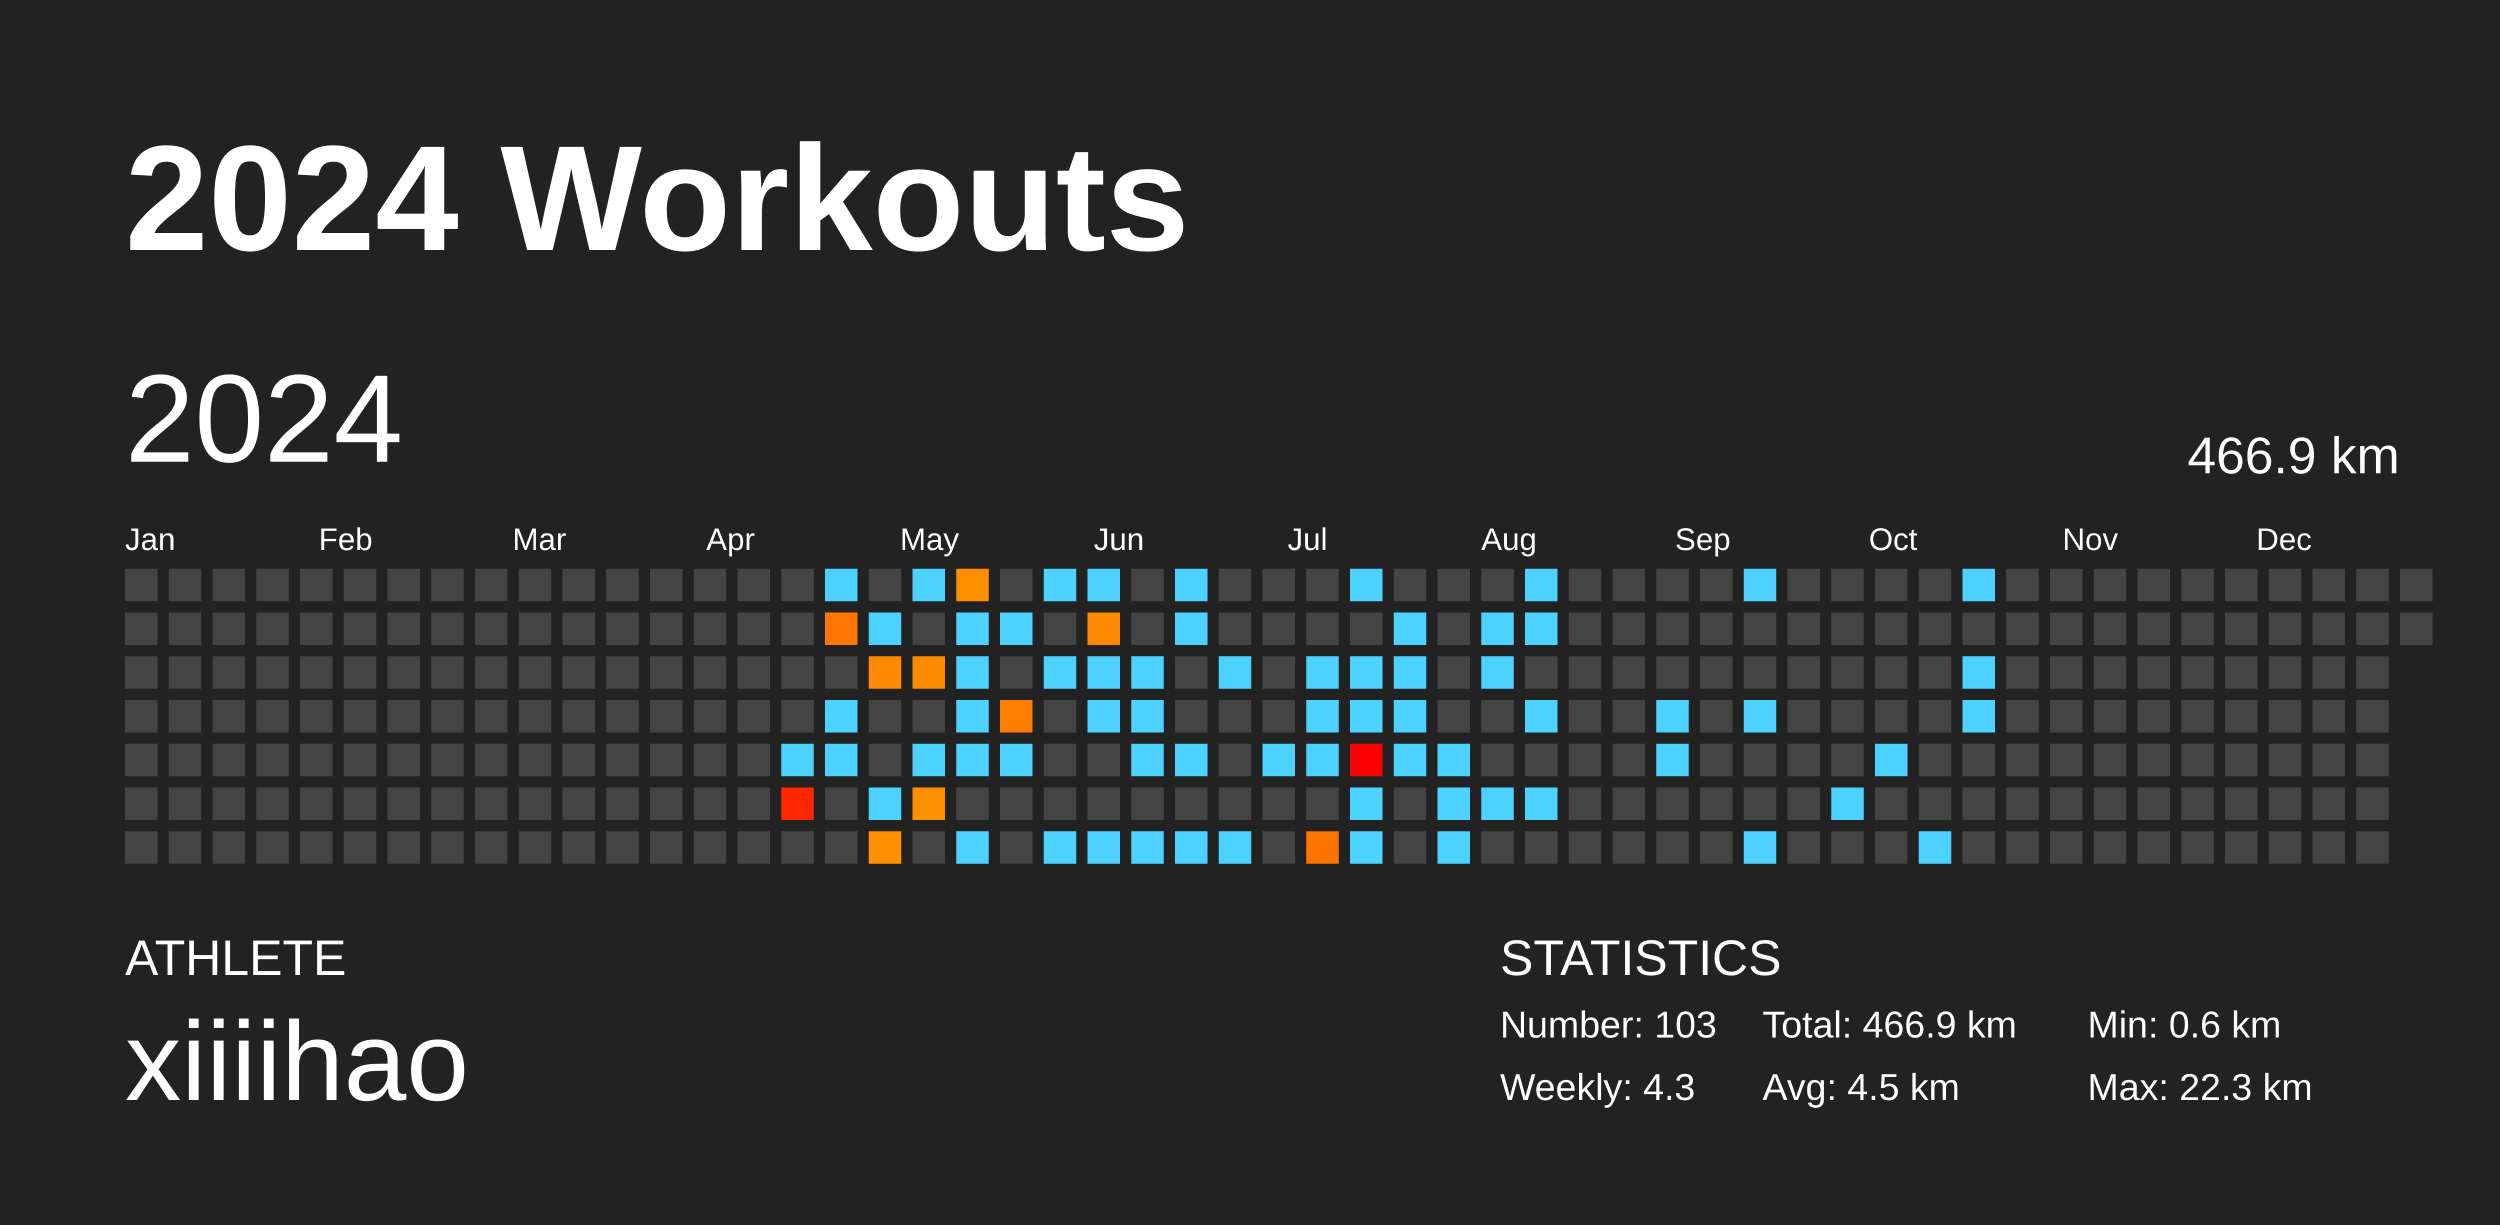
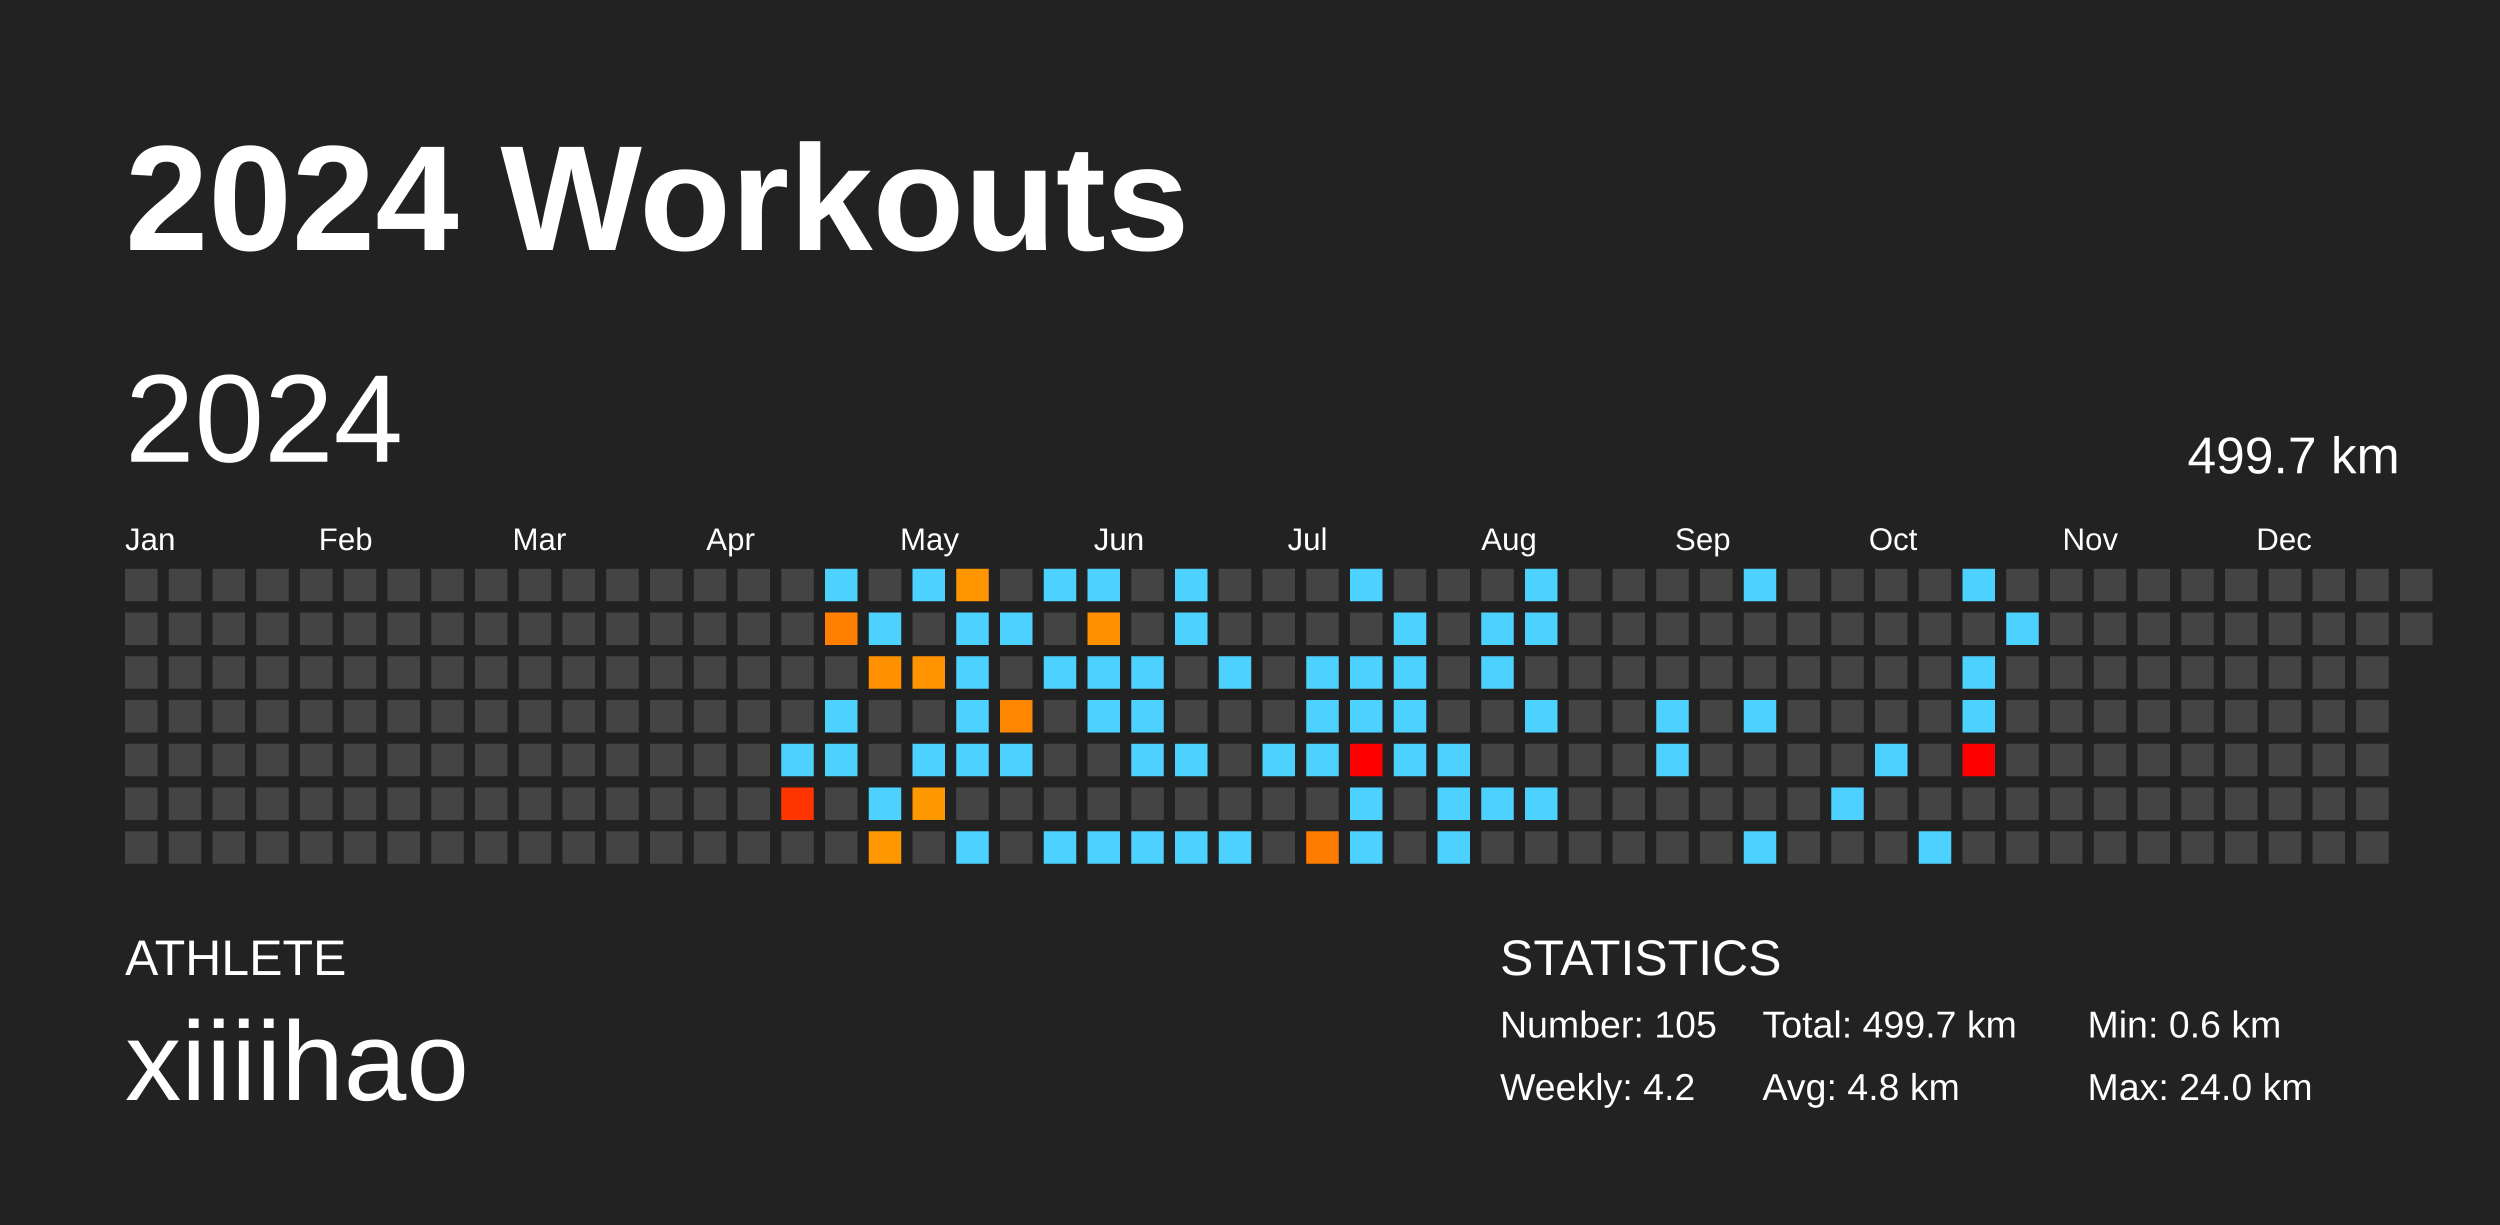
<svg xmlns="http://www.w3.org/2000/svg" baseProfile="full" height="98mm" version="1.1" viewBox="0,0,200,98" width="200mm">
  <defs />
  <rect fill="#222222" height="98" width="200" x="0" y="0" />
  <text fill="#FFFFFF" style="font-size:12px; font-family:Arial; font-weight:bold;" x="10" y="20">2024 Workouts</text>
  <text fill="#FFFFFF" style="font-size:4px; font-family:Arial" x="10" y="78">ATHLETE</text>
  <text fill="#FFFFFF" style="font-size:9px; font-family:Arial" x="10" y="88">xiiiihao</text>
  <text fill="#FFFFFF" style="font-size:4px; font-family:Arial" x="120" y="78">STATISTICS</text>
-   <text fill="#FFFFFF" style="font-size:3px; font-family:Arial" x="120" y="83">Number: 103</text>
-   <text fill="#FFFFFF" style="font-size:3px; font-family:Arial" x="120" y="88">Weekly: 4.3</text>
-   <text fill="#FFFFFF" style="font-size:3px; font-family:Arial" x="141" y="83">Total: 466.9 km</text>
-   <text fill="#FFFFFF" style="font-size:3px; font-family:Arial" x="141" y="88">Avg: 4.5 km</text>
+   <text fill="#FFFFFF" style="font-size:3px; font-family:Arial" x="120" y="83">Number: 105</text>
+   <text fill="#FFFFFF" style="font-size:3px; font-family:Arial" x="120" y="88">Weekly: 4.2</text>
+   <text fill="#FFFFFF" style="font-size:3px; font-family:Arial" x="141" y="83">Total: 499.7 km</text>
+   <text fill="#FFFFFF" style="font-size:3px; font-family:Arial" x="141" y="88">Avg: 4.8 km</text>
  <text fill="#FFFFFF" style="font-size:3px; font-family:Arial" x="167" y="83">Min: 0.6 km</text>
-   <text fill="#FFFFFF" style="font-size:3px; font-family:Arial" x="167" y="88">Max: 22.3 km</text>
+   <text fill="#FFFFFF" style="font-size:3px; font-family:Arial" x="167" y="88">Max: 24.0 km</text>
  <text dominant-baseline="hanging" fill="#FFFFFF" style="font-size:10.0px; font-family:Arial;" x="10" y="30">2024</text>
-   <text dominant-baseline="hanging" fill="#FFFFFF" style="font-size:4.125px; font-family:Arial;" x="175" y="35">466.9 km</text>
+   <text dominant-baseline="hanging" fill="#FFFFFF" style="font-size:4.125px; font-family:Arial;" x="175" y="35">499.7 km</text>
  <text fill="#FFFFFF" style="font-size:2.5px; font-family:Arial" x="10.0" y="44">Jan</text>
  <text fill="#FFFFFF" style="font-size:2.5px; font-family:Arial" x="25.5" y="44">Feb</text>
  <text fill="#FFFFFF" style="font-size:2.5px; font-family:Arial" x="41.0" y="44">Mar</text>
  <text fill="#FFFFFF" style="font-size:2.5px; font-family:Arial" x="56.5" y="44">Apr</text>
  <text fill="#FFFFFF" style="font-size:2.5px; font-family:Arial" x="72.0" y="44">May</text>
  <text fill="#FFFFFF" style="font-size:2.5px; font-family:Arial" x="87.5" y="44">Jun</text>
  <text fill="#FFFFFF" style="font-size:2.5px; font-family:Arial" x="103.0" y="44">Jul</text>
  <text fill="#FFFFFF" style="font-size:2.5px; font-family:Arial" x="118.5" y="44">Aug</text>
  <text fill="#FFFFFF" style="font-size:2.5px; font-family:Arial" x="134.0" y="44">Sep</text>
  <text fill="#FFFFFF" style="font-size:2.5px; font-family:Arial" x="149.5" y="44">Oct</text>
  <text fill="#FFFFFF" style="font-size:2.5px; font-family:Arial" x="165.0" y="44">Nov</text>
  <text fill="#FFFFFF" style="font-size:2.5px; font-family:Arial" x="180.5" y="44">Dec</text>
  <rect fill="#444444" height="2.6" width="2.6" x="10.0" y="45.5" />
  <rect fill="#444444" height="2.6" width="2.6" x="10.0" y="49.0" />
  <rect fill="#444444" height="2.6" width="2.6" x="10.0" y="52.5" />
  <rect fill="#444444" height="2.6" width="2.6" x="10.0" y="56.0" />
  <rect fill="#444444" height="2.6" width="2.6" x="10.0" y="59.5" />
  <rect fill="#444444" height="2.6" width="2.6" x="10.0" y="63.0" />
  <rect fill="#444444" height="2.6" width="2.6" x="10.0" y="66.5" />
  <rect fill="#444444" height="2.6" width="2.6" x="13.5" y="45.5" />
  <rect fill="#444444" height="2.6" width="2.6" x="13.5" y="49.0" />
  <rect fill="#444444" height="2.6" width="2.6" x="13.5" y="52.5" />
  <rect fill="#444444" height="2.6" width="2.6" x="13.5" y="56.0" />
  <rect fill="#444444" height="2.6" width="2.6" x="13.5" y="59.5" />
  <rect fill="#444444" height="2.6" width="2.6" x="13.5" y="63.0" />
  <rect fill="#444444" height="2.6" width="2.6" x="13.5" y="66.5" />
  <rect fill="#444444" height="2.6" width="2.6" x="17.0" y="45.5" />
  <rect fill="#444444" height="2.6" width="2.6" x="17.0" y="49.0" />
  <rect fill="#444444" height="2.6" width="2.6" x="17.0" y="52.5" />
  <rect fill="#444444" height="2.6" width="2.6" x="17.0" y="56.0" />
  <rect fill="#444444" height="2.6" width="2.6" x="17.0" y="59.5" />
  <rect fill="#444444" height="2.6" width="2.6" x="17.0" y="63.0" />
  <rect fill="#444444" height="2.6" width="2.6" x="17.0" y="66.5" />
  <rect fill="#444444" height="2.6" width="2.6" x="20.5" y="45.5" />
  <rect fill="#444444" height="2.6" width="2.6" x="20.5" y="49.0" />
  <rect fill="#444444" height="2.6" width="2.6" x="20.5" y="52.5" />
  <rect fill="#444444" height="2.6" width="2.6" x="20.5" y="56.0" />
  <rect fill="#444444" height="2.6" width="2.6" x="20.5" y="59.5" />
  <rect fill="#444444" height="2.6" width="2.6" x="20.5" y="63.0" />
  <rect fill="#444444" height="2.6" width="2.6" x="20.5" y="66.5" />
  <rect fill="#444444" height="2.6" width="2.6" x="24.0" y="45.5" />
  <rect fill="#444444" height="2.6" width="2.6" x="24.0" y="49.0" />
  <rect fill="#444444" height="2.6" width="2.6" x="24.0" y="52.5" />
  <rect fill="#444444" height="2.6" width="2.6" x="24.0" y="56.0" />
  <rect fill="#444444" height="2.6" width="2.6" x="24.0" y="59.5" />
  <rect fill="#444444" height="2.6" width="2.6" x="24.0" y="63.0" />
  <rect fill="#444444" height="2.6" width="2.6" x="24.0" y="66.5" />
  <rect fill="#444444" height="2.6" width="2.6" x="27.5" y="45.5" />
  <rect fill="#444444" height="2.6" width="2.6" x="27.5" y="49.0" />
  <rect fill="#444444" height="2.6" width="2.6" x="27.5" y="52.5" />
  <rect fill="#444444" height="2.6" width="2.6" x="27.5" y="56.0" />
  <rect fill="#444444" height="2.6" width="2.6" x="27.5" y="59.5" />
  <rect fill="#444444" height="2.6" width="2.6" x="27.5" y="63.0" />
  <rect fill="#444444" height="2.6" width="2.6" x="27.5" y="66.5" />
  <rect fill="#444444" height="2.6" width="2.6" x="31.0" y="45.5" />
  <rect fill="#444444" height="2.6" width="2.6" x="31.0" y="49.0" />
  <rect fill="#444444" height="2.6" width="2.6" x="31.0" y="52.5" />
  <rect fill="#444444" height="2.6" width="2.6" x="31.0" y="56.0" />
  <rect fill="#444444" height="2.6" width="2.6" x="31.0" y="59.5" />
  <rect fill="#444444" height="2.6" width="2.6" x="31.0" y="63.0" />
  <rect fill="#444444" height="2.6" width="2.6" x="31.0" y="66.5" />
  <rect fill="#444444" height="2.6" width="2.6" x="34.5" y="45.5" />
  <rect fill="#444444" height="2.6" width="2.6" x="34.5" y="49.0" />
  <rect fill="#444444" height="2.6" width="2.6" x="34.5" y="52.5" />
  <rect fill="#444444" height="2.6" width="2.6" x="34.5" y="56.0" />
  <rect fill="#444444" height="2.6" width="2.6" x="34.5" y="59.5" />
  <rect fill="#444444" height="2.6" width="2.6" x="34.5" y="63.0" />
  <rect fill="#444444" height="2.6" width="2.6" x="34.5" y="66.5" />
  <rect fill="#444444" height="2.6" width="2.6" x="38.0" y="45.5" />
  <rect fill="#444444" height="2.6" width="2.6" x="38.0" y="49.0" />
  <rect fill="#444444" height="2.6" width="2.6" x="38.0" y="52.5" />
  <rect fill="#444444" height="2.6" width="2.6" x="38.0" y="56.0" />
  <rect fill="#444444" height="2.6" width="2.6" x="38.0" y="59.5" />
  <rect fill="#444444" height="2.6" width="2.6" x="38.0" y="63.0" />
  <rect fill="#444444" height="2.6" width="2.6" x="38.0" y="66.5" />
  <rect fill="#444444" height="2.6" width="2.6" x="41.5" y="45.5" />
  <rect fill="#444444" height="2.6" width="2.6" x="41.5" y="49.0" />
  <rect fill="#444444" height="2.6" width="2.6" x="41.5" y="52.5" />
  <rect fill="#444444" height="2.6" width="2.6" x="41.5" y="56.0" />
  <rect fill="#444444" height="2.6" width="2.6" x="41.5" y="59.5" />
  <rect fill="#444444" height="2.6" width="2.6" x="41.5" y="63.0" />
  <rect fill="#444444" height="2.6" width="2.6" x="41.5" y="66.5" />
  <rect fill="#444444" height="2.6" width="2.6" x="45.0" y="45.5" />
  <rect fill="#444444" height="2.6" width="2.6" x="45.0" y="49.0" />
  <rect fill="#444444" height="2.6" width="2.6" x="45.0" y="52.5" />
  <rect fill="#444444" height="2.6" width="2.6" x="45.0" y="56.0" />
  <rect fill="#444444" height="2.6" width="2.6" x="45.0" y="59.5" />
  <rect fill="#444444" height="2.6" width="2.6" x="45.0" y="63.0" />
  <rect fill="#444444" height="2.6" width="2.6" x="45.0" y="66.5" />
  <rect fill="#444444" height="2.6" width="2.6" x="48.5" y="45.5" />
  <rect fill="#444444" height="2.6" width="2.6" x="48.5" y="49.0" />
  <rect fill="#444444" height="2.6" width="2.6" x="48.5" y="52.5" />
  <rect fill="#444444" height="2.6" width="2.6" x="48.5" y="56.0" />
  <rect fill="#444444" height="2.6" width="2.6" x="48.5" y="59.5" />
  <rect fill="#444444" height="2.6" width="2.6" x="48.5" y="63.0" />
  <rect fill="#444444" height="2.6" width="2.6" x="48.5" y="66.5" />
  <rect fill="#444444" height="2.6" width="2.6" x="52.0" y="45.5" />
  <rect fill="#444444" height="2.6" width="2.6" x="52.0" y="49.0" />
  <rect fill="#444444" height="2.6" width="2.6" x="52.0" y="52.5" />
  <rect fill="#444444" height="2.6" width="2.6" x="52.0" y="56.0" />
  <rect fill="#444444" height="2.6" width="2.6" x="52.0" y="59.5" />
  <rect fill="#444444" height="2.6" width="2.6" x="52.0" y="63.0" />
  <rect fill="#444444" height="2.6" width="2.6" x="52.0" y="66.5" />
  <rect fill="#444444" height="2.6" width="2.6" x="55.5" y="45.5" />
  <rect fill="#444444" height="2.6" width="2.6" x="55.5" y="49.0" />
  <rect fill="#444444" height="2.6" width="2.6" x="55.5" y="52.5" />
  <rect fill="#444444" height="2.6" width="2.6" x="55.5" y="56.0" />
  <rect fill="#444444" height="2.6" width="2.6" x="55.5" y="59.5" />
  <rect fill="#444444" height="2.6" width="2.6" x="55.5" y="63.0" />
  <rect fill="#444444" height="2.6" width="2.6" x="55.5" y="66.5" />
  <rect fill="#444444" height="2.6" width="2.6" x="59.0" y="45.5" />
  <rect fill="#444444" height="2.6" width="2.6" x="59.0" y="49.0" />
  <rect fill="#444444" height="2.6" width="2.6" x="59.0" y="52.5" />
  <rect fill="#444444" height="2.6" width="2.6" x="59.0" y="56.0" />
  <rect fill="#444444" height="2.6" width="2.6" x="59.0" y="59.5" />
  <rect fill="#444444" height="2.6" width="2.6" x="59.0" y="63.0" />
  <rect fill="#444444" height="2.6" width="2.6" x="59.0" y="66.5" />
  <rect fill="#444444" height="2.6" width="2.6" x="62.5" y="45.5" />
  <rect fill="#444444" height="2.6" width="2.6" x="62.5" y="49.0" />
  <rect fill="#444444" height="2.6" width="2.6" x="62.5" y="52.5" />
  <rect fill="#444444" height="2.6" width="2.6" x="62.5" y="56.0" />
  <rect fill="#4dd2ff" height="2.6" width="2.6" x="62.5" y="59.5" />
-   <rect fill="#ff2600" height="2.6" width="2.6" x="62.5" y="63.0" />
+   <rect fill="#ff3500" height="2.6" width="2.6" x="62.5" y="63.0" />
  <rect fill="#444444" height="2.6" width="2.6" x="62.5" y="66.5" />
  <rect fill="#4dd2ff" height="2.6" width="2.6" x="66.0" y="45.5" />
-   <rect fill="#ff7700" height="2.6" width="2.6" x="66.0" y="49.0" />
+   <rect fill="#ff8000" height="2.6" width="2.6" x="66.0" y="49.0" />
  <rect fill="#444444" height="2.6" width="2.6" x="66.0" y="52.5" />
  <rect fill="#4dd2ff" height="2.6" width="2.6" x="66.0" y="56.0" />
  <rect fill="#4dd2ff" height="2.6" width="2.6" x="66.0" y="59.5" />
  <rect fill="#444444" height="2.6" width="2.6" x="66.0" y="63.0" />
  <rect fill="#444444" height="2.6" width="2.6" x="66.0" y="66.5" />
  <rect fill="#444444" height="2.6" width="2.6" x="69.5" y="45.5" />
  <rect fill="#4dd2ff" height="2.6" width="2.6" x="69.5" y="49.0" />
-   <rect fill="#ff8900" height="2.6" width="2.6" x="69.5" y="52.5" />
+   <rect fill="#ff9100" height="2.6" width="2.6" x="69.5" y="52.5" />
  <rect fill="#444444" height="2.6" width="2.6" x="69.5" y="56.0" />
  <rect fill="#444444" height="2.6" width="2.6" x="69.5" y="59.5" />
  <rect fill="#4dd2ff" height="2.6" width="2.6" x="69.5" y="63.0" />
-   <rect fill="#ff9100" height="2.6" width="2.6" x="69.5" y="66.5" />
+   <rect fill="#ff9800" height="2.6" width="2.6" x="69.5" y="66.5" />
  <rect fill="#4dd2ff" height="2.6" width="2.6" x="73.0" y="45.5" />
  <rect fill="#444444" height="2.6" width="2.6" x="73.0" y="49.0" />
-   <rect fill="#ff8b00" height="2.6" width="2.6" x="73.0" y="52.5" />
+   <rect fill="#ff9300" height="2.6" width="2.6" x="73.0" y="52.5" />
  <rect fill="#444444" height="2.6" width="2.6" x="73.0" y="56.0" />
  <rect fill="#4dd2ff" height="2.6" width="2.6" x="73.0" y="59.5" />
-   <rect fill="#ff9100" height="2.6" width="2.6" x="73.0" y="63.0" />
+   <rect fill="#ff9800" height="2.6" width="2.6" x="73.0" y="63.0" />
  <rect fill="#444444" height="2.6" width="2.6" x="73.0" y="66.5" />
-   <rect fill="#ff8e00" height="2.6" width="2.6" x="76.5" y="45.5" />
+   <rect fill="#ff9600" height="2.6" width="2.6" x="76.5" y="45.5" />
  <rect fill="#4dd2ff" height="2.6" width="2.6" x="76.5" y="49.0" />
  <rect fill="#4dd2ff" height="2.6" width="2.6" x="76.5" y="52.5" />
  <rect fill="#4dd2ff" height="2.6" width="2.6" x="76.5" y="56.0" />
  <rect fill="#4dd2ff" height="2.6" width="2.6" x="76.5" y="59.5" />
  <rect fill="#444444" height="2.6" width="2.6" x="76.5" y="63.0" />
  <rect fill="#4dd2ff" height="2.6" width="2.6" x="76.5" y="66.5" />
  <rect fill="#444444" height="2.6" width="2.6" x="80.0" y="45.5" />
  <rect fill="#4dd2ff" height="2.6" width="2.6" x="80.0" y="49.0" />
  <rect fill="#444444" height="2.6" width="2.6" x="80.0" y="52.5" />
-   <rect fill="#ff7e00" height="2.6" width="2.6" x="80.0" y="56.0" />
+   <rect fill="#ff8700" height="2.6" width="2.6" x="80.0" y="56.0" />
  <rect fill="#4dd2ff" height="2.6" width="2.6" x="80.0" y="59.5" />
  <rect fill="#444444" height="2.6" width="2.6" x="80.0" y="63.0" />
  <rect fill="#444444" height="2.6" width="2.6" x="80.0" y="66.5" />
  <rect fill="#4dd2ff" height="2.6" width="2.6" x="83.5" y="45.5" />
  <rect fill="#444444" height="2.6" width="2.6" x="83.5" y="49.0" />
  <rect fill="#4dd2ff" height="2.6" width="2.6" x="83.5" y="52.5" />
  <rect fill="#444444" height="2.6" width="2.6" x="83.5" y="56.0" />
  <rect fill="#444444" height="2.6" width="2.6" x="83.5" y="59.5" />
  <rect fill="#444444" height="2.6" width="2.6" x="83.5" y="63.0" />
  <rect fill="#4dd2ff" height="2.6" width="2.6" x="83.5" y="66.5" />
  <rect fill="#4dd2ff" height="2.6" width="2.6" x="87.0" y="45.5" />
-   <rect fill="#ff8900" height="2.6" width="2.6" x="87.0" y="49.0" />
+   <rect fill="#ff9100" height="2.6" width="2.6" x="87.0" y="49.0" />
  <rect fill="#4dd2ff" height="2.6" width="2.6" x="87.0" y="52.5" />
  <rect fill="#4dd2ff" height="2.6" width="2.6" x="87.0" y="56.0" />
  <rect fill="#444444" height="2.6" width="2.6" x="87.0" y="59.5" />
  <rect fill="#444444" height="2.6" width="2.6" x="87.0" y="63.0" />
  <rect fill="#4dd2ff" height="2.6" width="2.6" x="87.0" y="66.5" />
  <rect fill="#444444" height="2.6" width="2.6" x="90.5" y="45.5" />
  <rect fill="#444444" height="2.6" width="2.6" x="90.5" y="49.0" />
  <rect fill="#4dd2ff" height="2.6" width="2.6" x="90.5" y="52.5" />
  <rect fill="#4dd2ff" height="2.6" width="2.6" x="90.5" y="56.0" />
  <rect fill="#4dd2ff" height="2.6" width="2.6" x="90.5" y="59.5" />
  <rect fill="#444444" height="2.6" width="2.6" x="90.5" y="63.0" />
  <rect fill="#4dd2ff" height="2.6" width="2.6" x="90.5" y="66.5" />
  <rect fill="#4dd2ff" height="2.6" width="2.6" x="94.0" y="45.5" />
  <rect fill="#4dd2ff" height="2.6" width="2.6" x="94.0" y="49.0" />
  <rect fill="#444444" height="2.6" width="2.6" x="94.0" y="52.5" />
  <rect fill="#444444" height="2.6" width="2.6" x="94.0" y="56.0" />
  <rect fill="#4dd2ff" height="2.6" width="2.6" x="94.0" y="59.5" />
  <rect fill="#444444" height="2.6" width="2.6" x="94.0" y="63.0" />
  <rect fill="#4dd2ff" height="2.6" width="2.6" x="94.0" y="66.5" />
  <rect fill="#444444" height="2.6" width="2.6" x="97.5" y="45.5" />
  <rect fill="#444444" height="2.6" width="2.6" x="97.5" y="49.0" />
  <rect fill="#4dd2ff" height="2.6" width="2.6" x="97.5" y="52.5" />
  <rect fill="#444444" height="2.6" width="2.6" x="97.5" y="56.0" />
  <rect fill="#444444" height="2.6" width="2.6" x="97.5" y="59.5" />
  <rect fill="#444444" height="2.6" width="2.6" x="97.5" y="63.0" />
  <rect fill="#4dd2ff" height="2.6" width="2.6" x="97.5" y="66.5" />
  <rect fill="#444444" height="2.6" width="2.6" x="101.0" y="45.5" />
  <rect fill="#444444" height="2.6" width="2.6" x="101.0" y="49.0" />
  <rect fill="#444444" height="2.6" width="2.6" x="101.0" y="52.5" />
  <rect fill="#444444" height="2.6" width="2.6" x="101.0" y="56.0" />
  <rect fill="#4dd2ff" height="2.6" width="2.6" x="101.0" y="59.5" />
  <rect fill="#444444" height="2.6" width="2.6" x="101.0" y="63.0" />
  <rect fill="#444444" height="2.6" width="2.6" x="101.0" y="66.5" />
  <rect fill="#444444" height="2.6" width="2.6" x="104.5" y="45.5" />
  <rect fill="#444444" height="2.6" width="2.6" x="104.5" y="49.0" />
  <rect fill="#4dd2ff" height="2.6" width="2.6" x="104.5" y="52.5" />
  <rect fill="#4dd2ff" height="2.6" width="2.6" x="104.5" y="56.0" />
  <rect fill="#4dd2ff" height="2.6" width="2.6" x="104.5" y="59.5" />
  <rect fill="#444444" height="2.6" width="2.6" x="104.5" y="63.0" />
-   <rect fill="#ff7300" height="2.6" width="2.6" x="104.5" y="66.5" />
+   <rect fill="#ff7c00" height="2.6" width="2.6" x="104.5" y="66.5" />
  <rect fill="#4dd2ff" height="2.6" width="2.6" x="108.0" y="45.5" />
  <rect fill="#444444" height="2.6" width="2.6" x="108.0" y="49.0" />
  <rect fill="#4dd2ff" height="2.6" width="2.6" x="108.0" y="52.5" />
  <rect fill="#4dd2ff" height="2.6" width="2.6" x="108.0" y="56.0" />
  <rect fill="red" height="2.6" width="2.6" x="108.0" y="59.5" />
  <rect fill="#4dd2ff" height="2.6" width="2.6" x="108.0" y="63.0" />
  <rect fill="#4dd2ff" height="2.6" width="2.6" x="108.0" y="66.5" />
  <rect fill="#444444" height="2.6" width="2.6" x="111.5" y="45.5" />
  <rect fill="#4dd2ff" height="2.6" width="2.6" x="111.5" y="49.0" />
  <rect fill="#4dd2ff" height="2.6" width="2.6" x="111.5" y="52.5" />
  <rect fill="#4dd2ff" height="2.6" width="2.6" x="111.5" y="56.0" />
  <rect fill="#4dd2ff" height="2.6" width="2.6" x="111.5" y="59.5" />
  <rect fill="#444444" height="2.6" width="2.6" x="111.5" y="63.0" />
  <rect fill="#444444" height="2.6" width="2.6" x="111.5" y="66.5" />
  <rect fill="#444444" height="2.6" width="2.6" x="115.0" y="45.5" />
  <rect fill="#444444" height="2.6" width="2.6" x="115.0" y="49.0" />
  <rect fill="#444444" height="2.6" width="2.6" x="115.0" y="52.5" />
  <rect fill="#444444" height="2.6" width="2.6" x="115.0" y="56.0" />
  <rect fill="#4dd2ff" height="2.6" width="2.6" x="115.0" y="59.5" />
  <rect fill="#4dd2ff" height="2.6" width="2.6" x="115.0" y="63.0" />
  <rect fill="#4dd2ff" height="2.6" width="2.6" x="115.0" y="66.5" />
  <rect fill="#444444" height="2.6" width="2.6" x="118.5" y="45.5" />
  <rect fill="#4dd2ff" height="2.6" width="2.6" x="118.5" y="49.0" />
  <rect fill="#4dd2ff" height="2.6" width="2.6" x="118.5" y="52.5" />
  <rect fill="#444444" height="2.6" width="2.6" x="118.5" y="56.0" />
  <rect fill="#444444" height="2.6" width="2.6" x="118.5" y="59.5" />
  <rect fill="#4dd2ff" height="2.6" width="2.6" x="118.5" y="63.0" />
  <rect fill="#444444" height="2.6" width="2.6" x="118.5" y="66.5" />
  <rect fill="#4dd2ff" height="2.6" width="2.6" x="122.0" y="45.5" />
  <rect fill="#4dd2ff" height="2.6" width="2.6" x="122.0" y="49.0" />
  <rect fill="#444444" height="2.6" width="2.6" x="122.0" y="52.5" />
  <rect fill="#4dd2ff" height="2.6" width="2.6" x="122.0" y="56.0" />
  <rect fill="#444444" height="2.6" width="2.6" x="122.0" y="59.5" />
  <rect fill="#4dd2ff" height="2.6" width="2.6" x="122.0" y="63.0" />
  <rect fill="#444444" height="2.6" width="2.6" x="122.0" y="66.5" />
  <rect fill="#444444" height="2.6" width="2.6" x="125.5" y="45.5" />
  <rect fill="#444444" height="2.6" width="2.6" x="125.5" y="49.0" />
  <rect fill="#444444" height="2.6" width="2.6" x="125.5" y="52.5" />
  <rect fill="#444444" height="2.6" width="2.6" x="125.5" y="56.0" />
  <rect fill="#444444" height="2.6" width="2.6" x="125.5" y="59.5" />
  <rect fill="#444444" height="2.6" width="2.6" x="125.5" y="63.0" />
  <rect fill="#444444" height="2.6" width="2.6" x="125.5" y="66.5" />
  <rect fill="#444444" height="2.6" width="2.6" x="129.0" y="45.5" />
  <rect fill="#444444" height="2.6" width="2.6" x="129.0" y="49.0" />
  <rect fill="#444444" height="2.6" width="2.6" x="129.0" y="52.5" />
  <rect fill="#444444" height="2.6" width="2.6" x="129.0" y="56.0" />
  <rect fill="#444444" height="2.6" width="2.6" x="129.0" y="59.5" />
  <rect fill="#444444" height="2.6" width="2.6" x="129.0" y="63.0" />
  <rect fill="#444444" height="2.6" width="2.6" x="129.0" y="66.5" />
  <rect fill="#444444" height="2.6" width="2.6" x="132.5" y="45.5" />
  <rect fill="#444444" height="2.6" width="2.6" x="132.5" y="49.0" />
  <rect fill="#444444" height="2.6" width="2.6" x="132.5" y="52.5" />
  <rect fill="#4dd2ff" height="2.6" width="2.6" x="132.5" y="56.0" />
  <rect fill="#4dd2ff" height="2.6" width="2.6" x="132.5" y="59.5" />
  <rect fill="#444444" height="2.6" width="2.6" x="132.5" y="63.0" />
  <rect fill="#444444" height="2.6" width="2.6" x="132.5" y="66.5" />
  <rect fill="#444444" height="2.6" width="2.6" x="136.0" y="45.5" />
  <rect fill="#444444" height="2.6" width="2.6" x="136.0" y="49.0" />
  <rect fill="#444444" height="2.6" width="2.6" x="136.0" y="52.5" />
  <rect fill="#444444" height="2.6" width="2.6" x="136.0" y="56.0" />
  <rect fill="#444444" height="2.6" width="2.6" x="136.0" y="59.5" />
  <rect fill="#444444" height="2.6" width="2.6" x="136.0" y="63.0" />
  <rect fill="#444444" height="2.6" width="2.6" x="136.0" y="66.5" />
  <rect fill="#4dd2ff" height="2.6" width="2.6" x="139.5" y="45.5" />
  <rect fill="#444444" height="2.6" width="2.6" x="139.5" y="49.0" />
  <rect fill="#444444" height="2.6" width="2.6" x="139.5" y="52.5" />
  <rect fill="#4dd2ff" height="2.6" width="2.6" x="139.5" y="56.0" />
  <rect fill="#444444" height="2.6" width="2.6" x="139.5" y="59.5" />
  <rect fill="#444444" height="2.6" width="2.6" x="139.5" y="63.0" />
  <rect fill="#4dd2ff" height="2.6" width="2.6" x="139.5" y="66.5" />
  <rect fill="#444444" height="2.6" width="2.6" x="143.0" y="45.5" />
  <rect fill="#444444" height="2.6" width="2.6" x="143.0" y="49.0" />
  <rect fill="#444444" height="2.6" width="2.6" x="143.0" y="52.5" />
  <rect fill="#444444" height="2.6" width="2.6" x="143.0" y="56.0" />
  <rect fill="#444444" height="2.6" width="2.6" x="143.0" y="59.5" />
  <rect fill="#444444" height="2.6" width="2.6" x="143.0" y="63.0" />
  <rect fill="#444444" height="2.6" width="2.6" x="143.0" y="66.5" />
  <rect fill="#444444" height="2.6" width="2.6" x="146.5" y="45.5" />
  <rect fill="#444444" height="2.6" width="2.6" x="146.5" y="49.0" />
  <rect fill="#444444" height="2.6" width="2.6" x="146.5" y="52.5" />
  <rect fill="#444444" height="2.6" width="2.6" x="146.5" y="56.0" />
  <rect fill="#444444" height="2.6" width="2.6" x="146.5" y="59.5" />
  <rect fill="#4dd2ff" height="2.6" width="2.6" x="146.5" y="63.0" />
  <rect fill="#444444" height="2.6" width="2.6" x="146.5" y="66.5" />
  <rect fill="#444444" height="2.6" width="2.6" x="150.0" y="45.5" />
  <rect fill="#444444" height="2.6" width="2.6" x="150.0" y="49.0" />
  <rect fill="#444444" height="2.6" width="2.6" x="150.0" y="52.5" />
  <rect fill="#444444" height="2.6" width="2.6" x="150.0" y="56.0" />
  <rect fill="#4dd2ff" height="2.6" width="2.6" x="150.0" y="59.5" />
  <rect fill="#444444" height="2.6" width="2.6" x="150.0" y="63.0" />
  <rect fill="#444444" height="2.6" width="2.6" x="150.0" y="66.5" />
  <rect fill="#444444" height="2.6" width="2.6" x="153.5" y="45.5" />
  <rect fill="#444444" height="2.6" width="2.6" x="153.5" y="49.0" />
  <rect fill="#444444" height="2.6" width="2.6" x="153.5" y="52.5" />
  <rect fill="#444444" height="2.6" width="2.6" x="153.5" y="56.0" />
  <rect fill="#444444" height="2.6" width="2.6" x="153.5" y="59.5" />
  <rect fill="#444444" height="2.6" width="2.6" x="153.5" y="63.0" />
  <rect fill="#4dd2ff" height="2.6" width="2.6" x="153.5" y="66.5" />
  <rect fill="#4dd2ff" height="2.6" width="2.6" x="157.0" y="45.5" />
  <rect fill="#444444" height="2.6" width="2.6" x="157.0" y="49.0" />
  <rect fill="#4dd2ff" height="2.6" width="2.6" x="157.0" y="52.5" />
  <rect fill="#4dd2ff" height="2.6" width="2.6" x="157.0" y="56.0" />
-   <rect fill="#444444" height="2.6" width="2.6" x="157.0" y="59.5" />
+   <rect fill="red" height="2.6" width="2.6" x="157.0" y="59.5" />
  <rect fill="#444444" height="2.6" width="2.6" x="157.0" y="63.0" />
  <rect fill="#444444" height="2.6" width="2.6" x="157.0" y="66.5" />
  <rect fill="#444444" height="2.6" width="2.6" x="160.5" y="45.5" />
-   <rect fill="#444444" height="2.6" width="2.6" x="160.5" y="49.0" />
+   <rect fill="#4dd2ff" height="2.6" width="2.6" x="160.5" y="49.0" />
  <rect fill="#444444" height="2.6" width="2.6" x="160.5" y="52.5" />
  <rect fill="#444444" height="2.6" width="2.6" x="160.5" y="56.0" />
  <rect fill="#444444" height="2.6" width="2.6" x="160.5" y="59.5" />
  <rect fill="#444444" height="2.6" width="2.6" x="160.5" y="63.0" />
  <rect fill="#444444" height="2.6" width="2.6" x="160.5" y="66.5" />
  <rect fill="#444444" height="2.6" width="2.6" x="164.0" y="45.5" />
  <rect fill="#444444" height="2.6" width="2.6" x="164.0" y="49.0" />
  <rect fill="#444444" height="2.6" width="2.6" x="164.0" y="52.5" />
  <rect fill="#444444" height="2.6" width="2.6" x="164.0" y="56.0" />
  <rect fill="#444444" height="2.6" width="2.6" x="164.0" y="59.5" />
  <rect fill="#444444" height="2.6" width="2.6" x="164.0" y="63.0" />
  <rect fill="#444444" height="2.6" width="2.6" x="164.0" y="66.5" />
  <rect fill="#444444" height="2.6" width="2.6" x="167.5" y="45.5" />
  <rect fill="#444444" height="2.6" width="2.6" x="167.5" y="49.0" />
  <rect fill="#444444" height="2.6" width="2.6" x="167.5" y="52.5" />
  <rect fill="#444444" height="2.6" width="2.6" x="167.5" y="56.0" />
  <rect fill="#444444" height="2.6" width="2.6" x="167.5" y="59.5" />
  <rect fill="#444444" height="2.6" width="2.6" x="167.5" y="63.0" />
  <rect fill="#444444" height="2.6" width="2.6" x="167.5" y="66.5" />
  <rect fill="#444444" height="2.6" width="2.6" x="171.0" y="45.5" />
  <rect fill="#444444" height="2.6" width="2.6" x="171.0" y="49.0" />
  <rect fill="#444444" height="2.6" width="2.6" x="171.0" y="52.5" />
  <rect fill="#444444" height="2.6" width="2.6" x="171.0" y="56.0" />
  <rect fill="#444444" height="2.6" width="2.6" x="171.0" y="59.5" />
  <rect fill="#444444" height="2.6" width="2.6" x="171.0" y="63.0" />
  <rect fill="#444444" height="2.6" width="2.6" x="171.0" y="66.5" />
  <rect fill="#444444" height="2.6" width="2.6" x="174.5" y="45.5" />
  <rect fill="#444444" height="2.6" width="2.6" x="174.5" y="49.0" />
  <rect fill="#444444" height="2.6" width="2.6" x="174.5" y="52.5" />
  <rect fill="#444444" height="2.6" width="2.6" x="174.5" y="56.0" />
  <rect fill="#444444" height="2.6" width="2.6" x="174.5" y="59.5" />
  <rect fill="#444444" height="2.6" width="2.6" x="174.5" y="63.0" />
  <rect fill="#444444" height="2.6" width="2.6" x="174.5" y="66.5" />
  <rect fill="#444444" height="2.6" width="2.6" x="178.0" y="45.5" />
  <rect fill="#444444" height="2.6" width="2.6" x="178.0" y="49.0" />
  <rect fill="#444444" height="2.6" width="2.6" x="178.0" y="52.5" />
  <rect fill="#444444" height="2.6" width="2.6" x="178.0" y="56.0" />
  <rect fill="#444444" height="2.6" width="2.6" x="178.0" y="59.5" />
  <rect fill="#444444" height="2.6" width="2.6" x="178.0" y="63.0" />
  <rect fill="#444444" height="2.6" width="2.6" x="178.0" y="66.5" />
  <rect fill="#444444" height="2.6" width="2.6" x="181.5" y="45.5" />
  <rect fill="#444444" height="2.6" width="2.6" x="181.5" y="49.0" />
  <rect fill="#444444" height="2.6" width="2.6" x="181.5" y="52.5" />
  <rect fill="#444444" height="2.6" width="2.6" x="181.5" y="56.0" />
  <rect fill="#444444" height="2.6" width="2.6" x="181.5" y="59.5" />
  <rect fill="#444444" height="2.6" width="2.6" x="181.5" y="63.0" />
  <rect fill="#444444" height="2.6" width="2.6" x="181.5" y="66.5" />
  <rect fill="#444444" height="2.6" width="2.6" x="185.0" y="45.5" />
  <rect fill="#444444" height="2.6" width="2.6" x="185.0" y="49.0" />
  <rect fill="#444444" height="2.6" width="2.6" x="185.0" y="52.5" />
  <rect fill="#444444" height="2.6" width="2.6" x="185.0" y="56.0" />
  <rect fill="#444444" height="2.6" width="2.6" x="185.0" y="59.5" />
  <rect fill="#444444" height="2.6" width="2.6" x="185.0" y="63.0" />
  <rect fill="#444444" height="2.6" width="2.6" x="185.0" y="66.5" />
  <rect fill="#444444" height="2.6" width="2.6" x="188.5" y="45.5" />
  <rect fill="#444444" height="2.6" width="2.6" x="188.5" y="49.0" />
  <rect fill="#444444" height="2.6" width="2.6" x="188.5" y="52.5" />
  <rect fill="#444444" height="2.6" width="2.6" x="188.5" y="56.0" />
  <rect fill="#444444" height="2.6" width="2.6" x="188.5" y="59.5" />
  <rect fill="#444444" height="2.6" width="2.6" x="188.5" y="63.0" />
  <rect fill="#444444" height="2.6" width="2.6" x="188.5" y="66.5" />
  <rect fill="#444444" height="2.6" width="2.6" x="192.0" y="45.5" />
  <rect fill="#444444" height="2.6" width="2.6" x="192.0" y="49.0" />
</svg>
